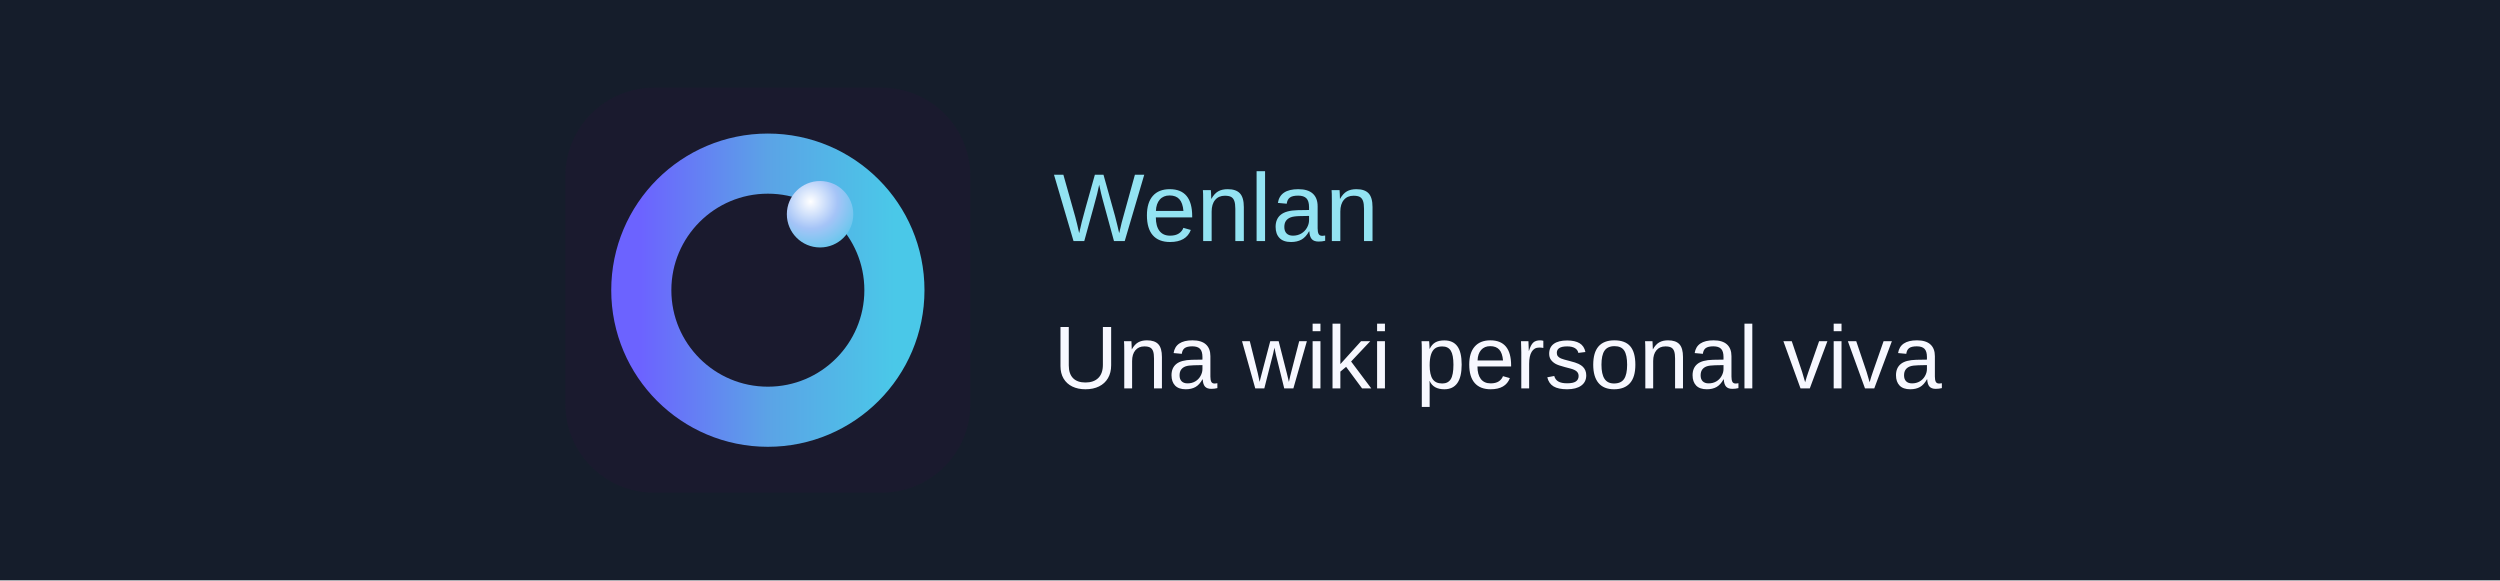
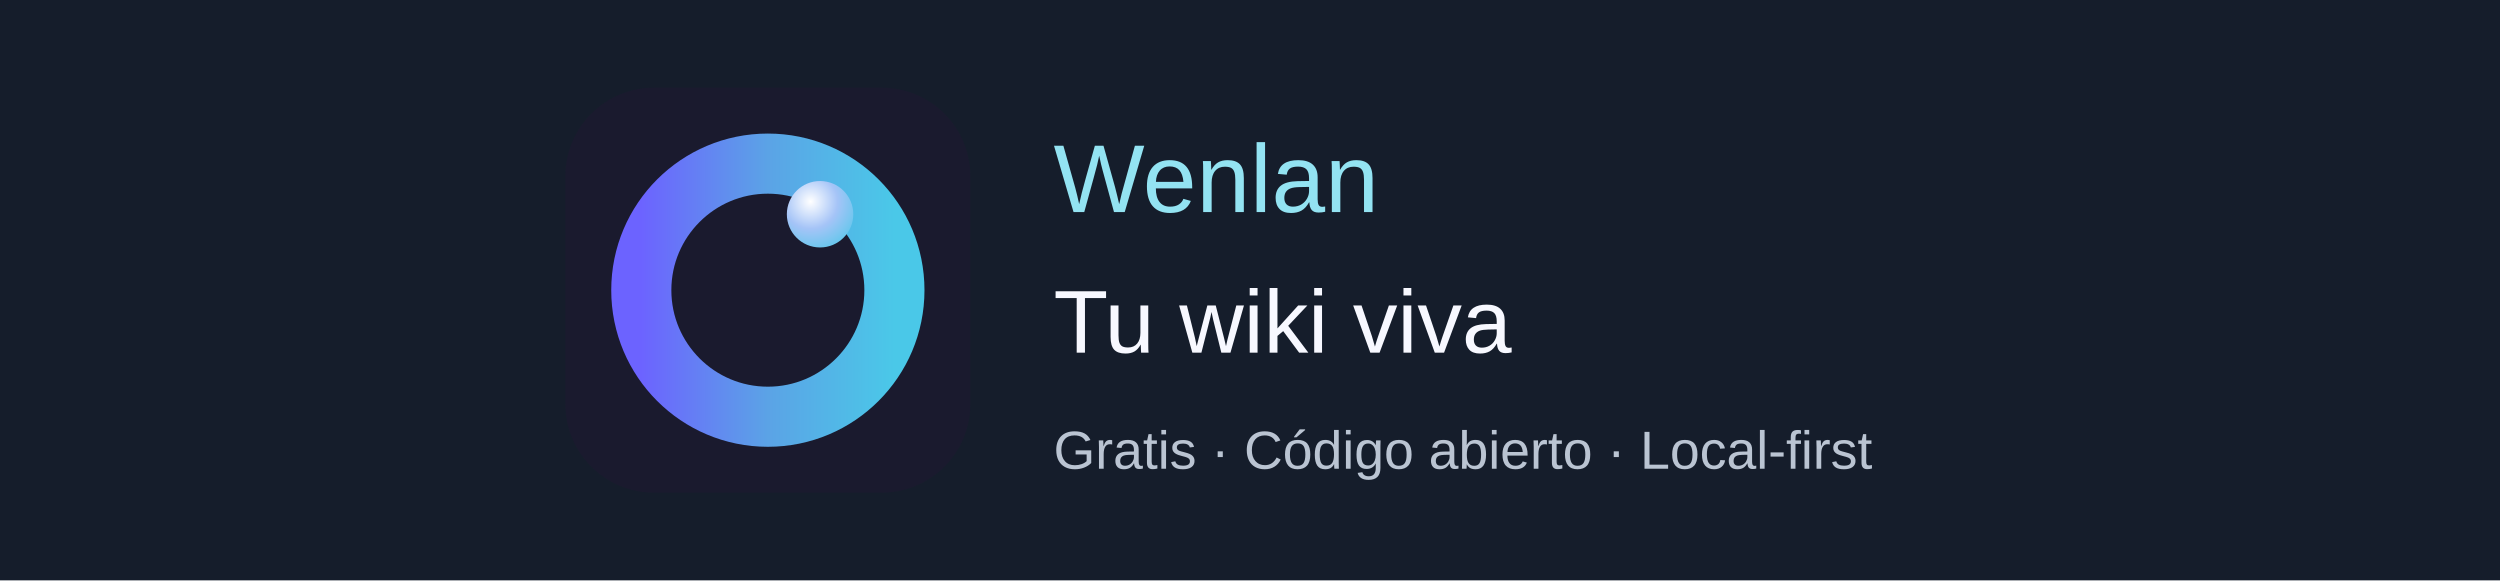
<svg xmlns="http://www.w3.org/2000/svg" width="1120" height="260" viewBox="0 0 1120 260" fill="none" role="img" aria-labelledby="title desc">
  <rect width="1120" height="260" fill="#151D2B" />
  <g transform="translate(172 -45)">
    <g transform="translate(81.28 84.28) scale(0.354375)">
      <rect width="512" height="512" rx="112" fill="#1A1A2E" />
      <circle cx="256" cy="256" r="160" fill="none" stroke="url(#banner-es-ES-desktop-ring)" stroke-width="76" />
      <circle cx="322" cy="160" r="42" fill="url(#banner-es-ES-desktop-orb)" />
    </g>
-     <text x="300" y="153" fill="#93E3F2" font-size="43.2" font-weight="500" text-anchor="start">
+     <text x="300" y="140" fill="#93E3F2" font-size="43.2" font-weight="500" text-anchor="start">
      <tspan font-family="-apple-system, BlinkMacSystemFont, &quot;SF Pro Display&quot;, &quot;Helvetica Neue&quot;, Arial, sans-serif">Wenlan</tspan>
    </text>
-     <text x="300" y="219" fill="#F7F8FF" font-family="-apple-system, BlinkMacSystemFont, &quot;SF Pro Display&quot;, &quot;Helvetica Neue&quot;, Arial, sans-serif" font-size="40" font-weight="500" text-anchor="start">Una wiki personal viva</text>
+     <text x="300" y="203" fill="#F7F8FF" font-family="-apple-system, BlinkMacSystemFont, &quot;SF Pro Display&quot;, &quot;Helvetica Neue&quot;, Arial, sans-serif" font-size="40" font-weight="500" text-anchor="start">Tu wiki viva</text>
+     <text x="300" y="255" fill="#BAC4D2" font-family="-apple-system, BlinkMacSystemFont, &quot;SF Pro Display&quot;, &quot;Helvetica Neue&quot;, Arial, sans-serif" font-size="24" font-weight="400" text-anchor="start">Gratis · Código abierto · Local-first</text>
  </g>
  <defs>
    <linearGradient id="banner-es-ES-desktop-ring" x1="96" y1="256" x2="416" y2="256" gradientUnits="userSpaceOnUse">
      <stop stop-color="#6C63FF" />
      <stop offset="0.5" stop-color="#5BA3E6" />
      <stop offset="1" stop-color="#4AC8E8" />
    </linearGradient>
    <radialGradient id="banner-es-ES-desktop-orb" cx="0" cy="0" r="1" gradientUnits="userSpaceOnUse" gradientTransform="translate(310 144) rotate(52.125) scale(76.0263)">
      <stop stop-color="#FFFFFF" />
      <stop offset="0.45" stop-color="#A5C4F7" />
      <stop offset="1" stop-color="#4AC8E8" />
    </radialGradient>
  </defs>
</svg>
